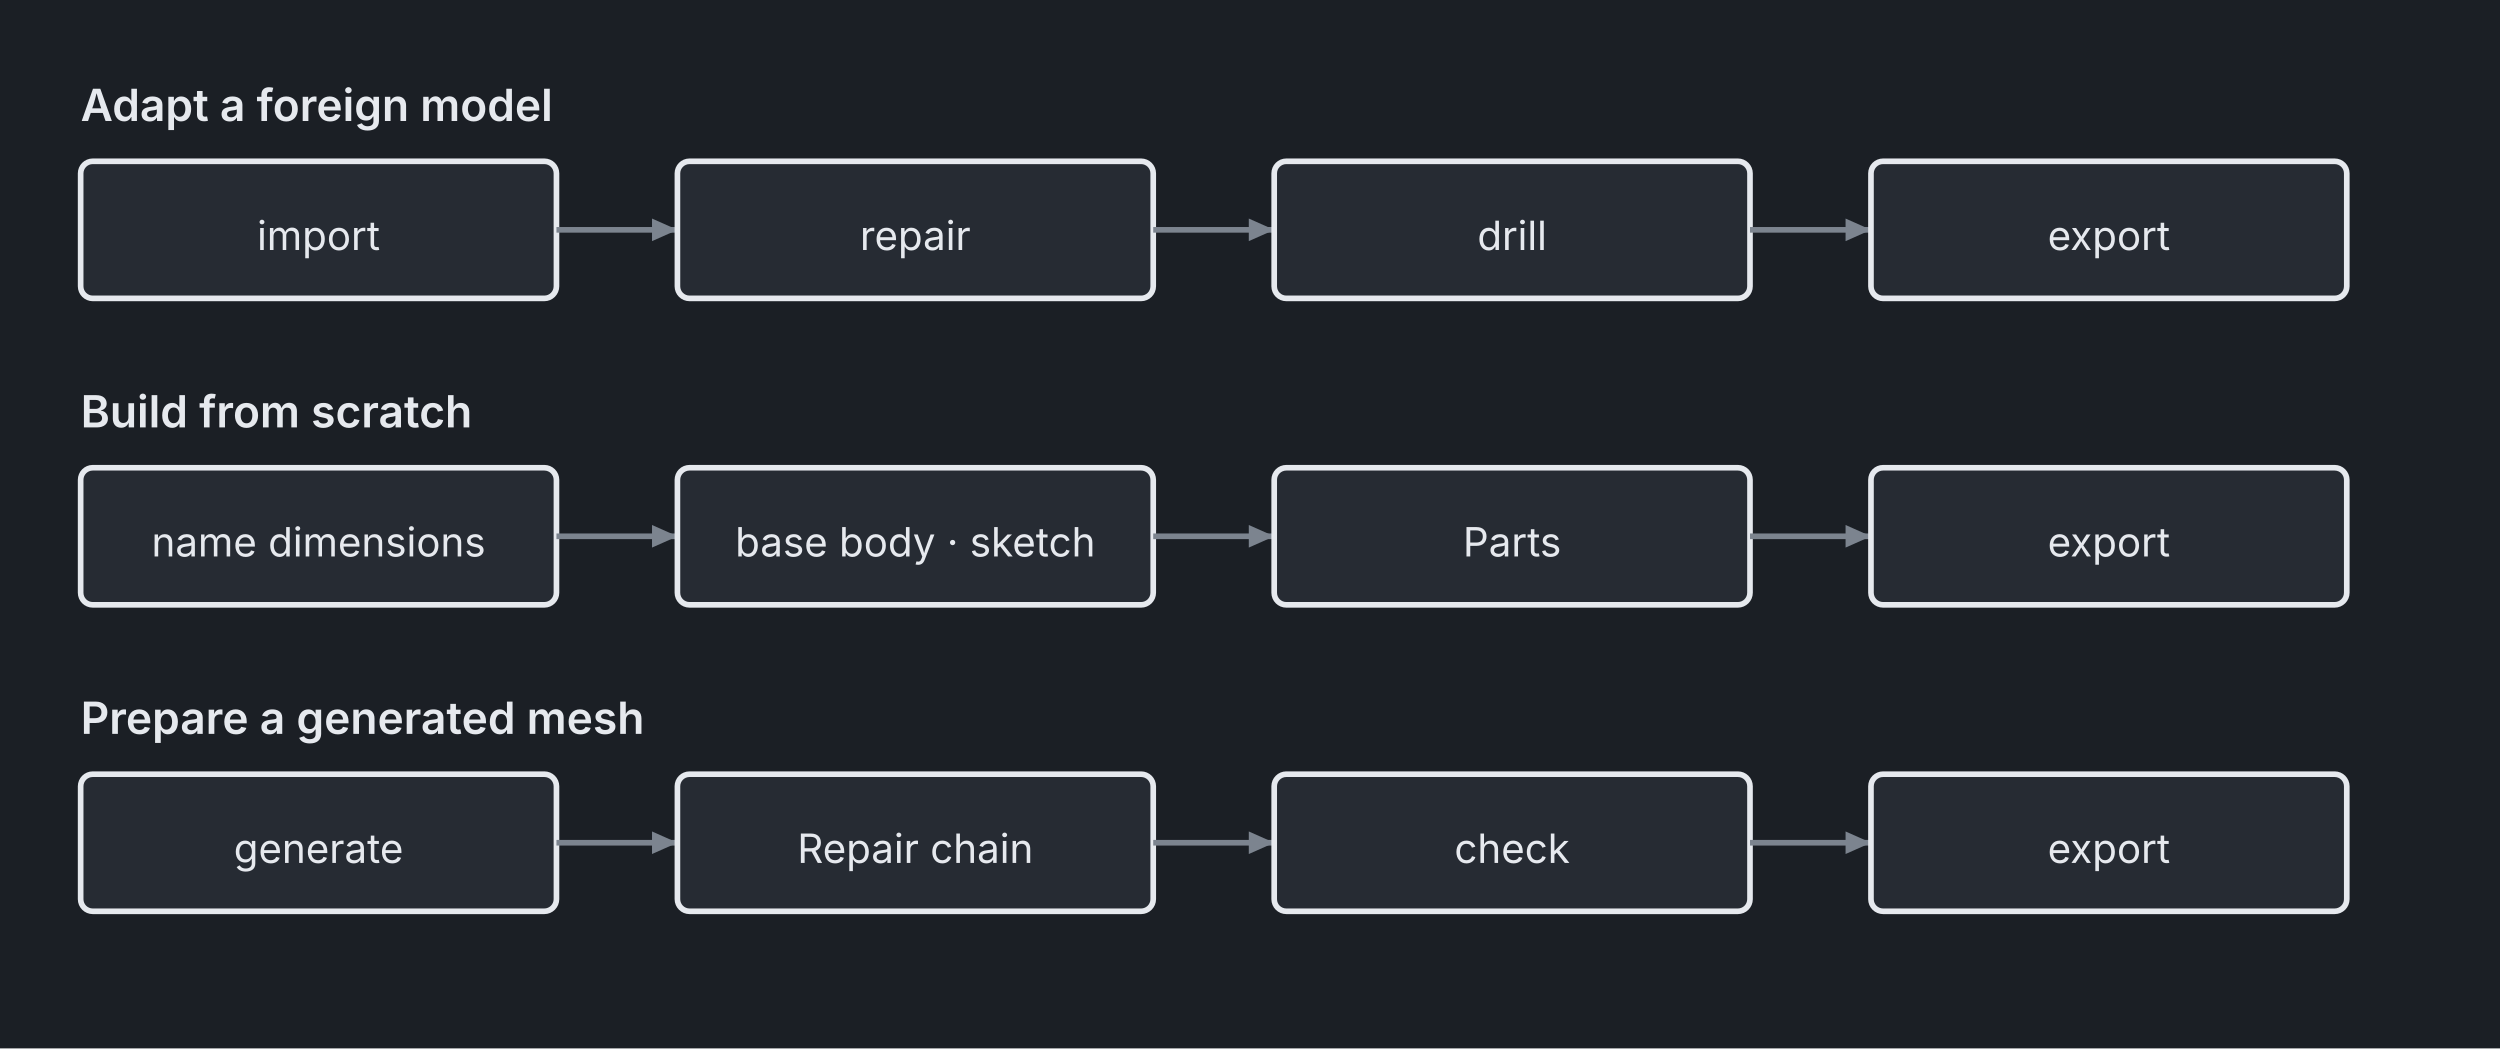
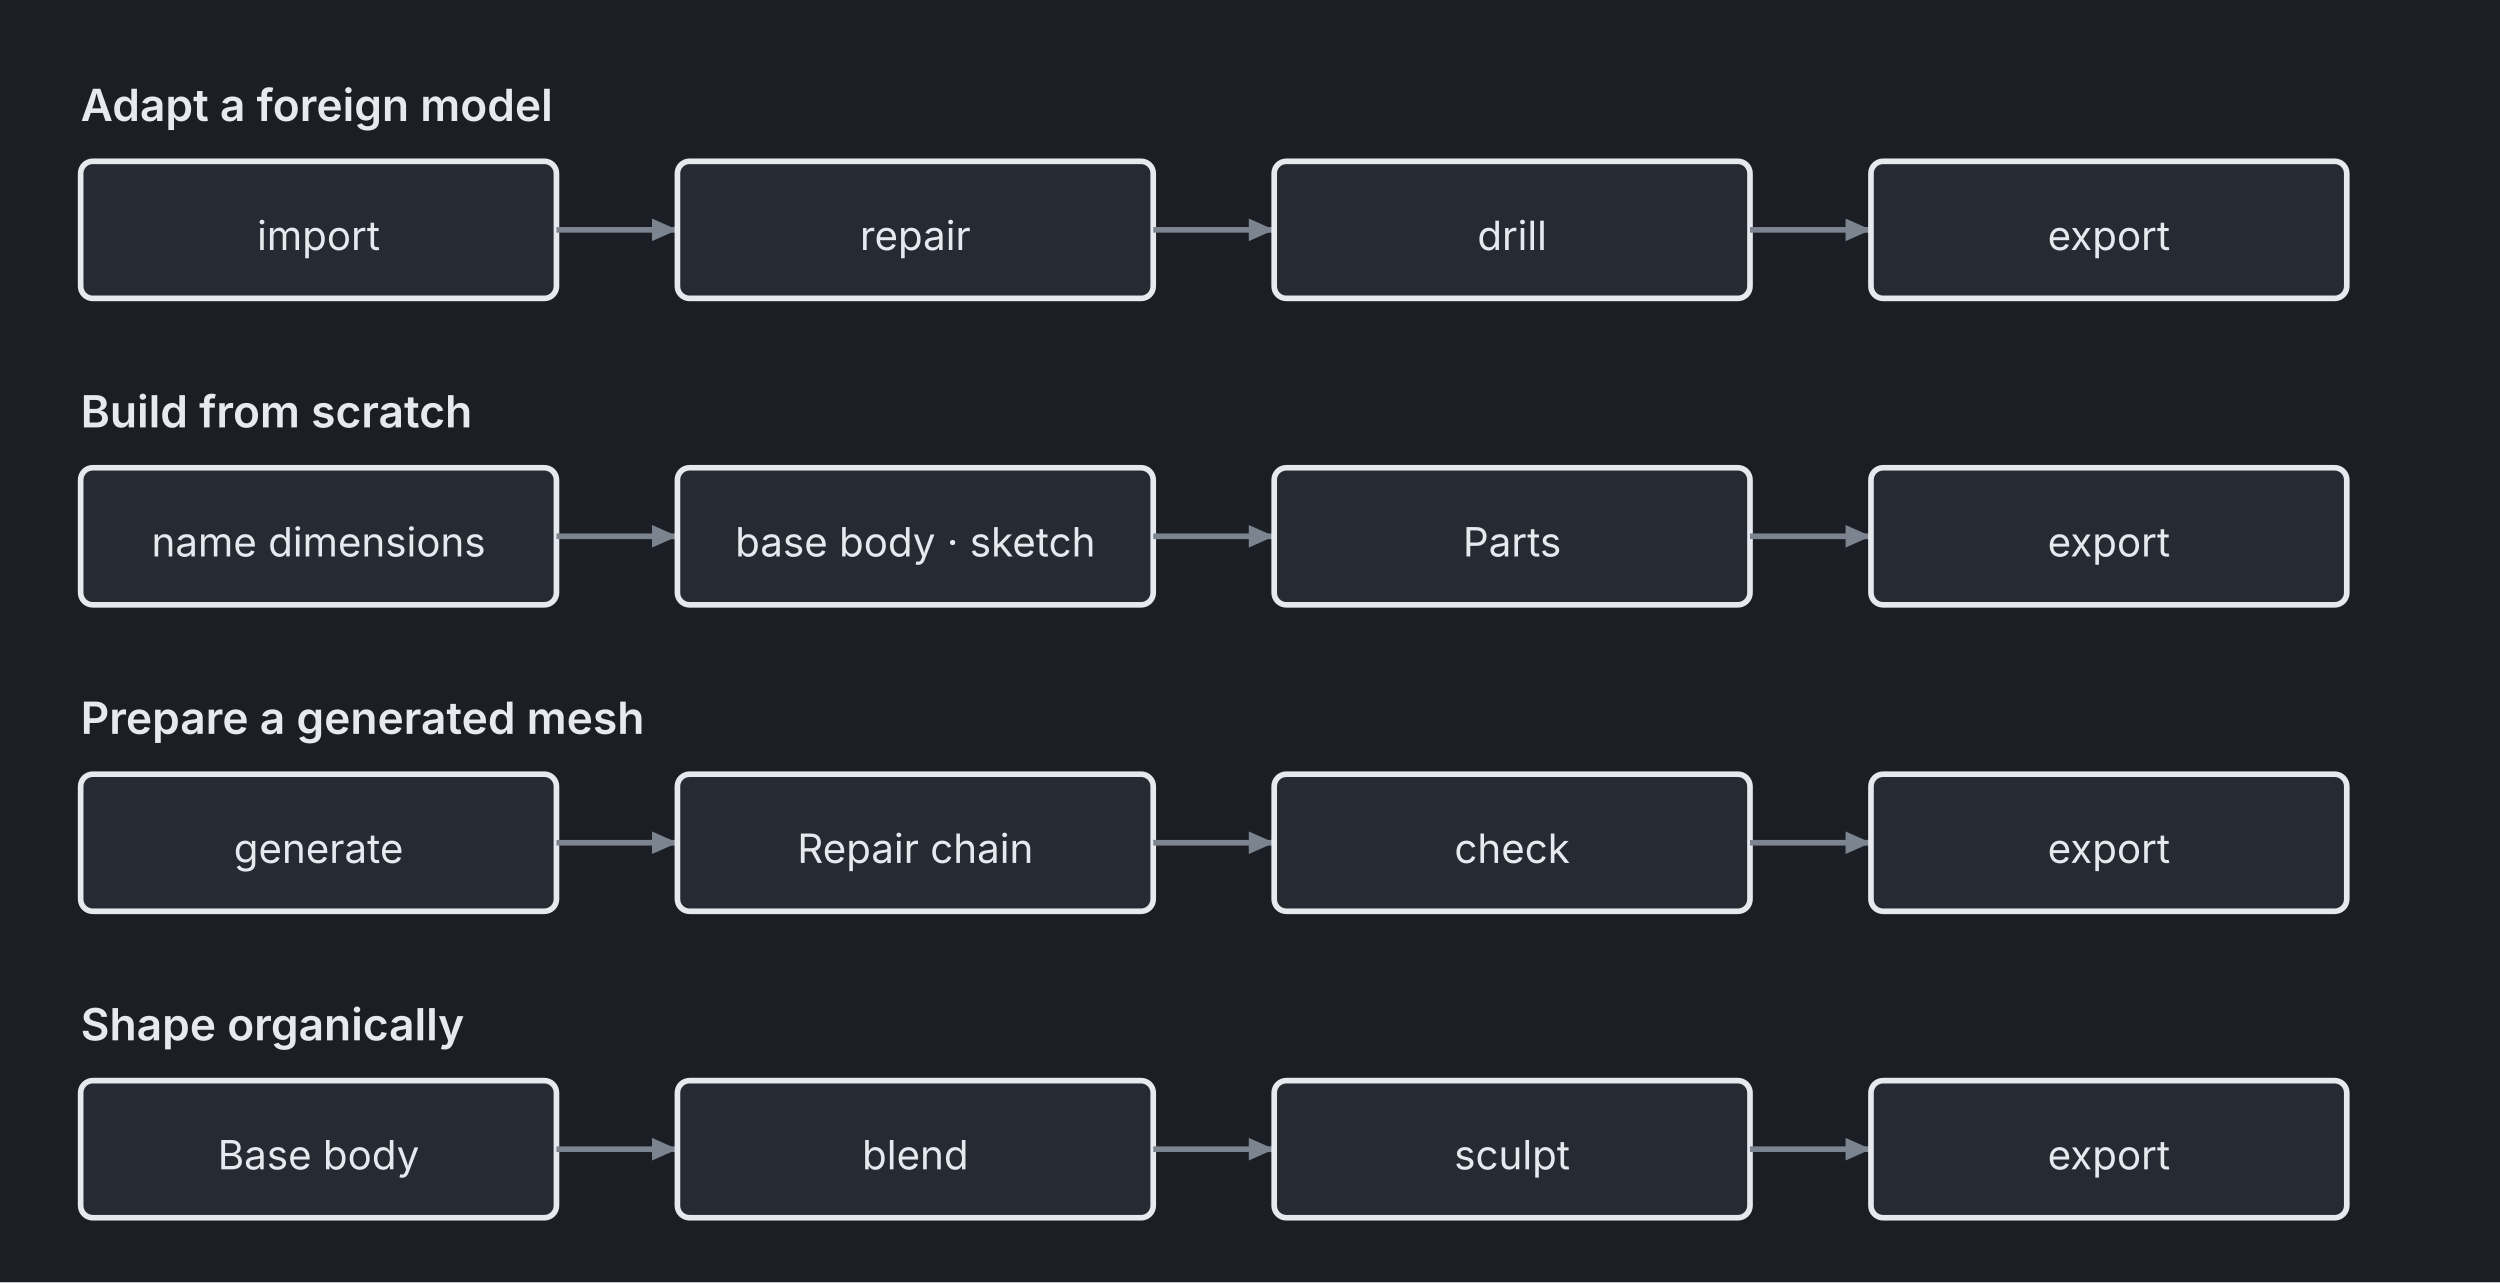
- <svg xmlns="http://www.w3.org/2000/svg" viewBox="0 0 620 260" width="620" height="260">
+ <svg xmlns="http://www.w3.org/2000/svg" viewBox="0 0 620 318" width="620" height="318">
  <defs>
    <marker id="arrow7c848f" viewBox="0 0 10 10" refX="9" refY="5" markerWidth="5" markerHeight="5" orient="auto-start-reverse">
      <path d="M 0 1 L 9 5 L 0 9 z" fill="#7c848f" />
    </marker>
  </defs>
-   <rect x="0" y="0" width="620" height="260" fill="#1b1f25" />
+   <rect x="0" y="0" width="620" height="318" fill="#1b1f25" />
  <text x="20" y="30" fill="#e6e9ee" font-size="11" font-family="system-ui, -apple-system, Segoe UI, sans-serif" text-anchor="start" font-weight="600">Adapt a foreign model</text>
  <rect x="20" y="40" width="118" height="34" rx="3" fill="#262b33" stroke="#e6e9ee" stroke-width="1.4" />
  <text x="79" y="62" fill="#e6e9ee" font-size="10" font-family="system-ui, -apple-system, Segoe UI, sans-serif" text-anchor="middle">import</text>
  <line x1="138" y1="57" x2="168" y2="57" stroke="#7c848f" stroke-width="1.4" marker-end="url(#arrow7c848f)" />
  <rect x="168" y="40" width="118" height="34" rx="3" fill="#262b33" stroke="#e6e9ee" stroke-width="1.4" />
  <text x="227" y="62" fill="#e6e9ee" font-size="10" font-family="system-ui, -apple-system, Segoe UI, sans-serif" text-anchor="middle">repair</text>
  <line x1="286" y1="57" x2="316" y2="57" stroke="#7c848f" stroke-width="1.4" marker-end="url(#arrow7c848f)" />
  <rect x="316" y="40" width="118" height="34" rx="3" fill="#262b33" stroke="#e6e9ee" stroke-width="1.4" />
  <text x="375" y="62" fill="#e6e9ee" font-size="10" font-family="system-ui, -apple-system, Segoe UI, sans-serif" text-anchor="middle">drill</text>
  <line x1="434" y1="57" x2="464" y2="57" stroke="#7c848f" stroke-width="1.4" marker-end="url(#arrow7c848f)" />
  <rect x="464" y="40" width="118" height="34" rx="3" fill="#262b33" stroke="#e6e9ee" stroke-width="1.4" />
  <text x="523" y="62" fill="#e6e9ee" font-size="10" font-family="system-ui, -apple-system, Segoe UI, sans-serif" text-anchor="middle">export</text>
  <text x="20" y="106" fill="#e6e9ee" font-size="11" font-family="system-ui, -apple-system, Segoe UI, sans-serif" text-anchor="start" font-weight="600">Build from scratch</text>
  <rect x="20" y="116" width="118" height="34" rx="3" fill="#262b33" stroke="#e6e9ee" stroke-width="1.4" />
  <text x="79" y="138" fill="#e6e9ee" font-size="10" font-family="system-ui, -apple-system, Segoe UI, sans-serif" text-anchor="middle">name dimensions</text>
  <line x1="138" y1="133" x2="168" y2="133" stroke="#7c848f" stroke-width="1.4" marker-end="url(#arrow7c848f)" />
  <rect x="168" y="116" width="118" height="34" rx="3" fill="#262b33" stroke="#e6e9ee" stroke-width="1.4" />
  <text x="227" y="138" fill="#e6e9ee" font-size="10" font-family="system-ui, -apple-system, Segoe UI, sans-serif" text-anchor="middle">base body · sketch</text>
  <line x1="286" y1="133" x2="316" y2="133" stroke="#7c848f" stroke-width="1.4" marker-end="url(#arrow7c848f)" />
  <rect x="316" y="116" width="118" height="34" rx="3" fill="#262b33" stroke="#e6e9ee" stroke-width="1.4" />
  <text x="375" y="138" fill="#e6e9ee" font-size="10" font-family="system-ui, -apple-system, Segoe UI, sans-serif" text-anchor="middle">Parts</text>
  <line x1="434" y1="133" x2="464" y2="133" stroke="#7c848f" stroke-width="1.4" marker-end="url(#arrow7c848f)" />
  <rect x="464" y="116" width="118" height="34" rx="3" fill="#262b33" stroke="#e6e9ee" stroke-width="1.4" />
  <text x="523" y="138" fill="#e6e9ee" font-size="10" font-family="system-ui, -apple-system, Segoe UI, sans-serif" text-anchor="middle">export</text>
  <text x="20" y="182" fill="#e6e9ee" font-size="11" font-family="system-ui, -apple-system, Segoe UI, sans-serif" text-anchor="start" font-weight="600">Prepare a generated mesh</text>
  <rect x="20" y="192" width="118" height="34" rx="3" fill="#262b33" stroke="#e6e9ee" stroke-width="1.4" />
  <text x="79" y="214" fill="#e6e9ee" font-size="10" font-family="system-ui, -apple-system, Segoe UI, sans-serif" text-anchor="middle">generate</text>
  <line x1="138" y1="209" x2="168" y2="209" stroke="#7c848f" stroke-width="1.4" marker-end="url(#arrow7c848f)" />
  <rect x="168" y="192" width="118" height="34" rx="3" fill="#262b33" stroke="#e6e9ee" stroke-width="1.4" />
  <text x="227" y="214" fill="#e6e9ee" font-size="10" font-family="system-ui, -apple-system, Segoe UI, sans-serif" text-anchor="middle">Repair chain</text>
  <line x1="286" y1="209" x2="316" y2="209" stroke="#7c848f" stroke-width="1.4" marker-end="url(#arrow7c848f)" />
  <rect x="316" y="192" width="118" height="34" rx="3" fill="#262b33" stroke="#e6e9ee" stroke-width="1.4" />
  <text x="375" y="214" fill="#e6e9ee" font-size="10" font-family="system-ui, -apple-system, Segoe UI, sans-serif" text-anchor="middle">check</text>
  <line x1="434" y1="209" x2="464" y2="209" stroke="#7c848f" stroke-width="1.4" marker-end="url(#arrow7c848f)" />
  <rect x="464" y="192" width="118" height="34" rx="3" fill="#262b33" stroke="#e6e9ee" stroke-width="1.4" />
  <text x="523" y="214" fill="#e6e9ee" font-size="10" font-family="system-ui, -apple-system, Segoe UI, sans-serif" text-anchor="middle">export</text>
+   <text x="20" y="258" fill="#e6e9ee" font-size="11" font-family="system-ui, -apple-system, Segoe UI, sans-serif" text-anchor="start" font-weight="600">Shape organically</text>
+   <rect x="20" y="268" width="118" height="34" rx="3" fill="#262b33" stroke="#e6e9ee" stroke-width="1.4" />
+   <text x="79" y="290" fill="#e6e9ee" font-size="10" font-family="system-ui, -apple-system, Segoe UI, sans-serif" text-anchor="middle">Base body</text>
+   <line x1="138" y1="285" x2="168" y2="285" stroke="#7c848f" stroke-width="1.4" marker-end="url(#arrow7c848f)" />
+   <rect x="168" y="268" width="118" height="34" rx="3" fill="#262b33" stroke="#e6e9ee" stroke-width="1.4" />
+   <text x="227" y="290" fill="#e6e9ee" font-size="10" font-family="system-ui, -apple-system, Segoe UI, sans-serif" text-anchor="middle">blend</text>
+   <line x1="286" y1="285" x2="316" y2="285" stroke="#7c848f" stroke-width="1.4" marker-end="url(#arrow7c848f)" />
+   <rect x="316" y="268" width="118" height="34" rx="3" fill="#262b33" stroke="#e6e9ee" stroke-width="1.4" />
+   <text x="375" y="290" fill="#e6e9ee" font-size="10" font-family="system-ui, -apple-system, Segoe UI, sans-serif" text-anchor="middle">sculpt</text>
+   <line x1="434" y1="285" x2="464" y2="285" stroke="#7c848f" stroke-width="1.4" marker-end="url(#arrow7c848f)" />
+   <rect x="464" y="268" width="118" height="34" rx="3" fill="#262b33" stroke="#e6e9ee" stroke-width="1.4" />
+   <text x="523" y="290" fill="#e6e9ee" font-size="10" font-family="system-ui, -apple-system, Segoe UI, sans-serif" text-anchor="middle">export</text>
</svg>
